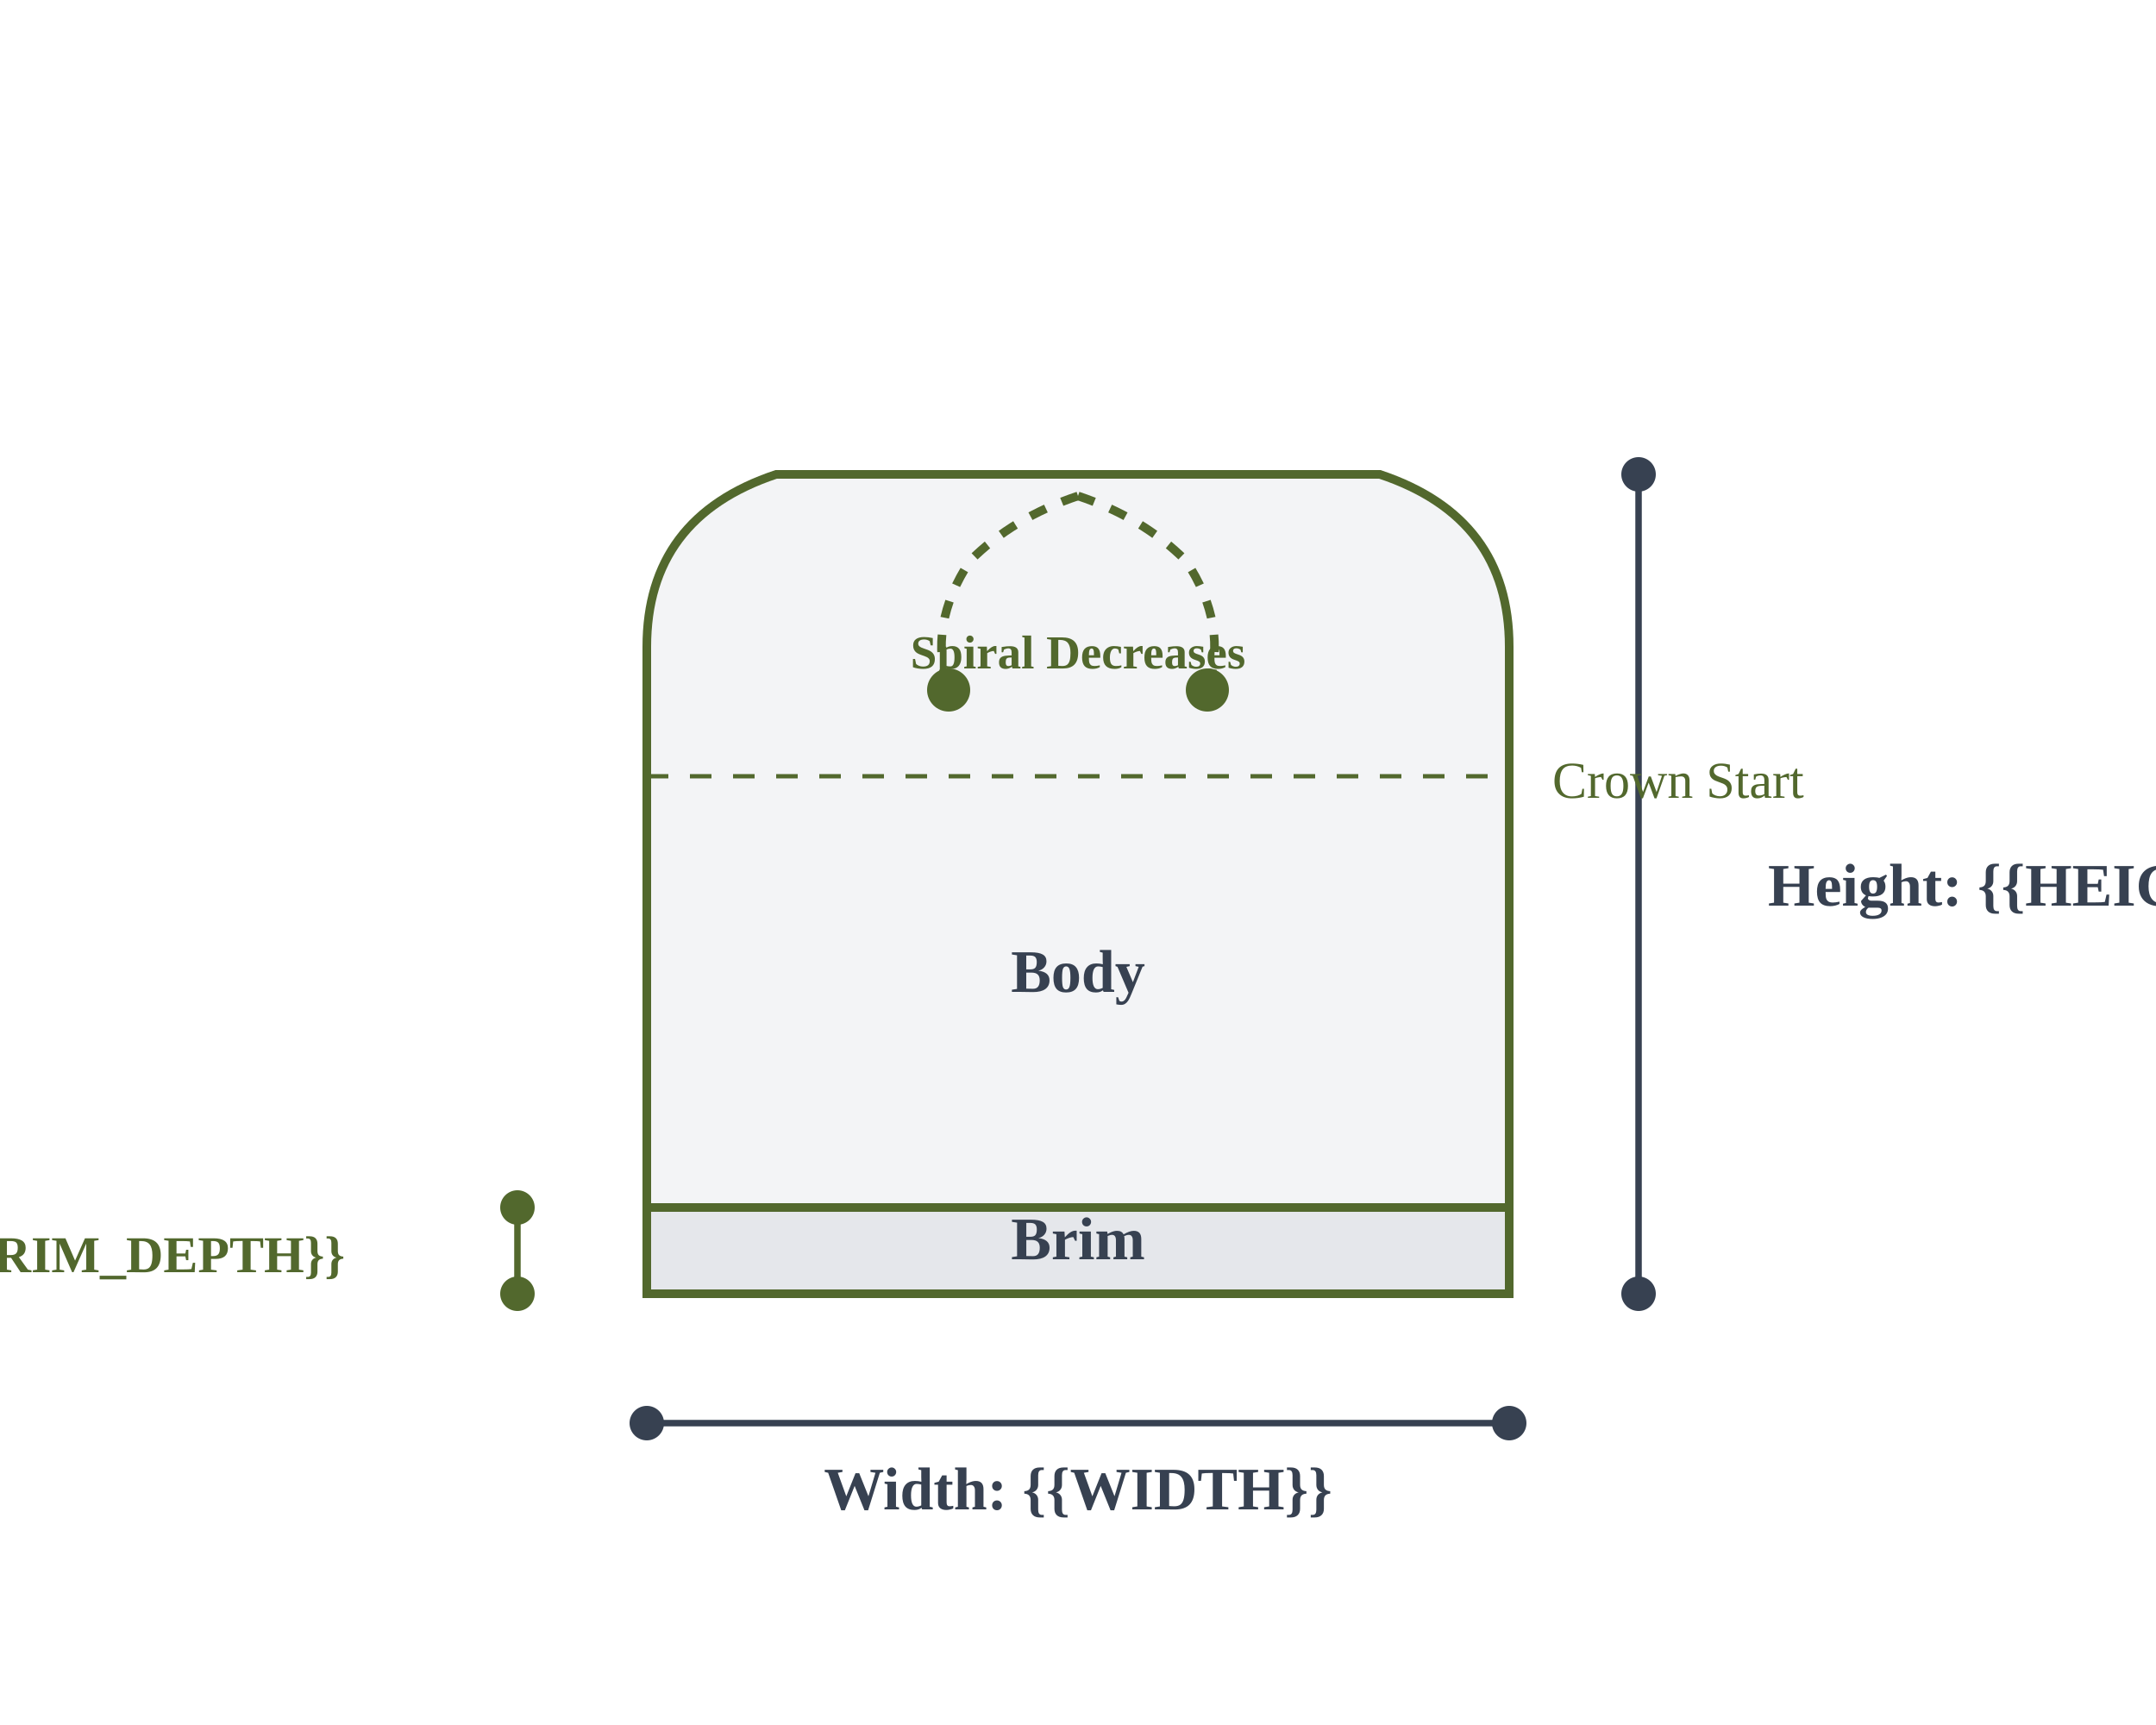
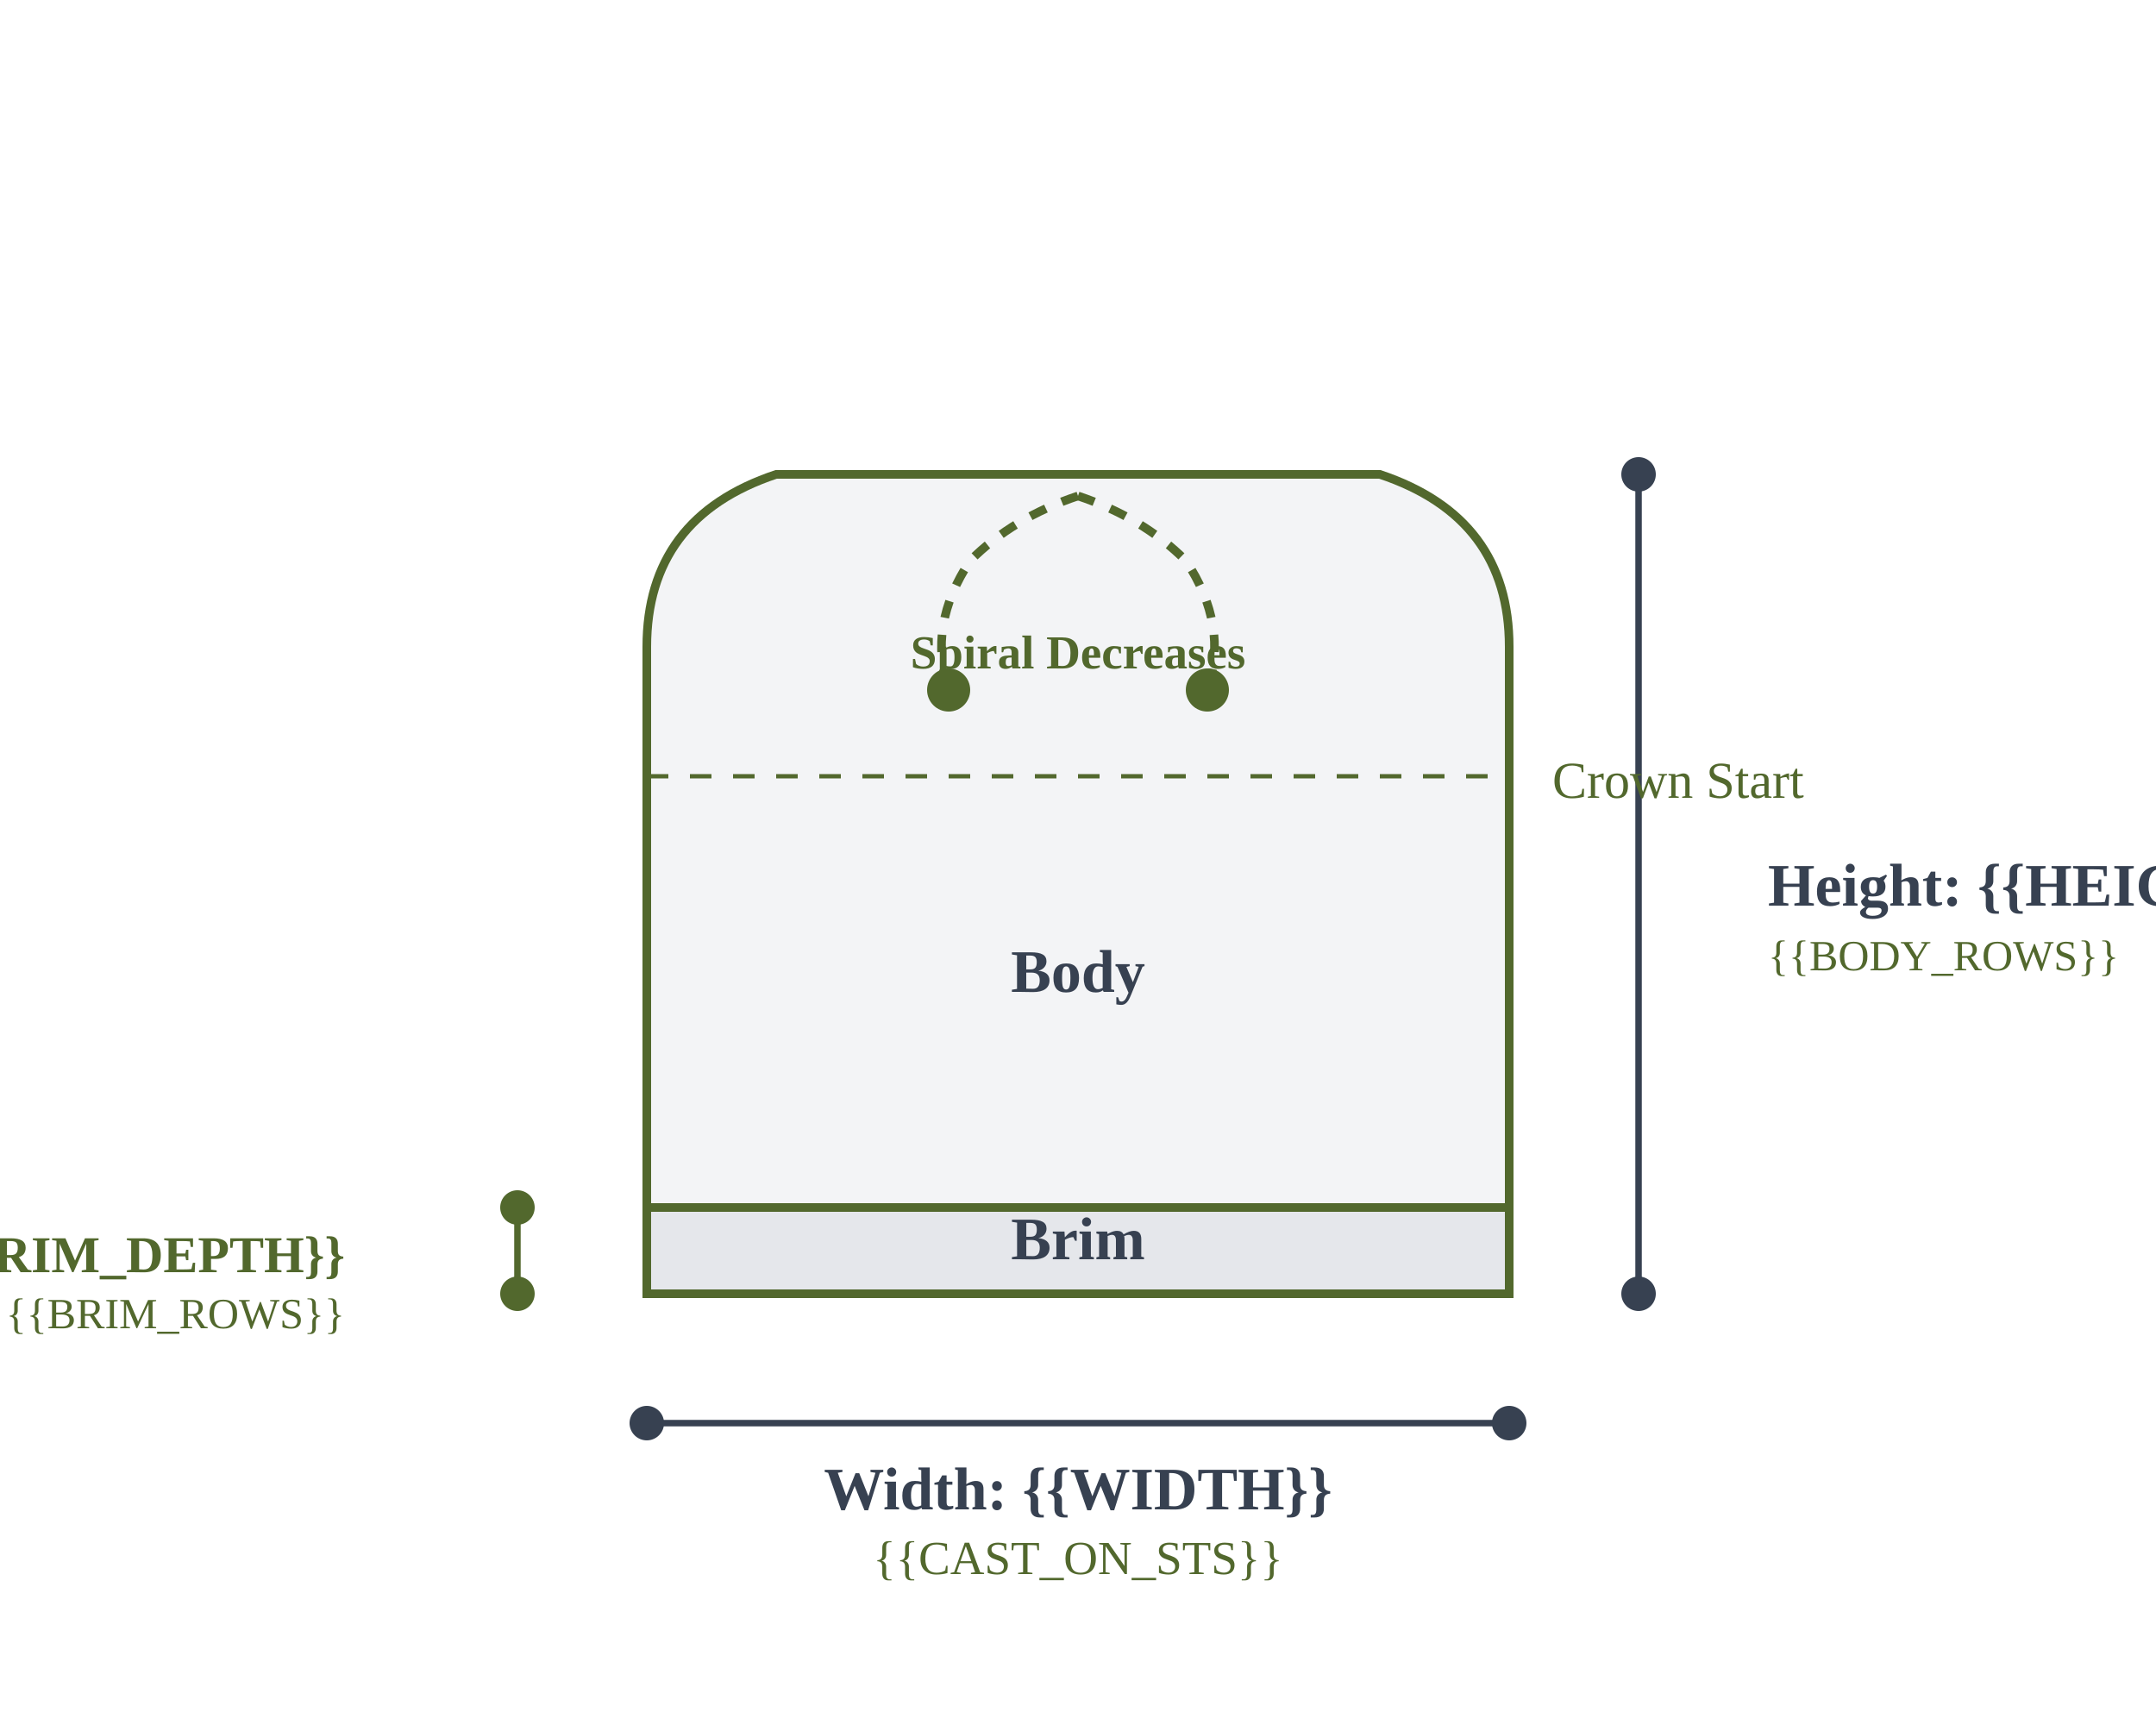
<svg xmlns="http://www.w3.org/2000/svg" viewBox="0 0 500 400">
  <path d="M 150 300 L 150 150 Q 150 120, 180 110 L 320 110 Q 350 120, 350 150 L 350 300 Z" fill="#f3f4f6" stroke="#52682D" stroke-width="2" />
  <path d="M 250 115 Q 235 120, 225 130 Q 215 145, 220 160" fill="none" stroke="#52682D" stroke-width="2" stroke-dasharray="4,4" />
  <path d="M 250 115 Q 265 120, 275 130 Q 285 145, 280 160" fill="none" stroke="#52682D" stroke-width="2" stroke-dasharray="4,4" />
  <circle cx="220" cy="160" r="5" fill="#52682D" />
  <circle cx="280" cy="160" r="5" fill="#52682D" />
  <text x="250" y="155" text-anchor="middle" font-size="11" font-weight="700" fill="#52682D">
    Spiral Decreases
  </text>
  <rect x="150" y="280" width="200" height="20" fill="#e5e7eb" stroke="#52682D" stroke-width="2" />
  <line x1="150" y1="180" x2="350" y2="180" stroke="#52682D" stroke-width="1" stroke-dasharray="5,5" />
  <line x1="150" y1="330" x2="350" y2="330" stroke="#374151" stroke-width="1.5" />
  <circle cx="150" cy="330" r="4" fill="#374151" />
  <circle cx="350" cy="330" r="4" fill="#374151" />
  <text x="250" y="350" text-anchor="middle" font-size="14" font-weight="600" fill="#374151">
    Width: {{WIDTH}}
  </text>
+   <text x="250" y="365" text-anchor="middle" font-size="11" fill="#52682D">
+     {{CAST_ON_STS}}
+   </text>
  <line x1="380" y1="110" x2="380" y2="300" stroke="#374151" stroke-width="1.5" />
  <circle cx="380" cy="110" r="4" fill="#374151" />
  <circle cx="380" cy="300" r="4" fill="#374151" />
  <text x="410" y="210" text-anchor="start" font-size="14" font-weight="600" fill="#374151">
    Height: {{HEIGHT}}
  </text>
+   <text x="410" y="225" text-anchor="start" font-size="10" fill="#52682D">
+     {{BODY_ROWS}}
+   </text>
  <line x1="120" y1="280" x2="120" y2="300" stroke="#52682D" stroke-width="1.5" />
  <circle cx="120" cy="280" r="4" fill="#52682D" />
  <circle cx="120" cy="300" r="4" fill="#52682D" />
  <text x="80" y="295" text-anchor="end" font-size="12" font-weight="600" fill="#52682D">
    Brim: {{BRIM_DEPTH}}
+   </text>
+   <text x="80" y="308" text-anchor="end" font-size="10" fill="#52682D">
+     {{BRIM_ROWS}}
  </text>
  <text x="360" y="185" text-anchor="start" font-size="12" fill="#52682D">
    Crown Start
  </text>
  <text x="250" y="230" text-anchor="middle" font-size="14" font-weight="700" fill="#374151">
    Body
  </text>
  <text x="250" y="292" text-anchor="middle" font-size="14" font-weight="700" fill="#374151">
    Brim
  </text>
</svg>
